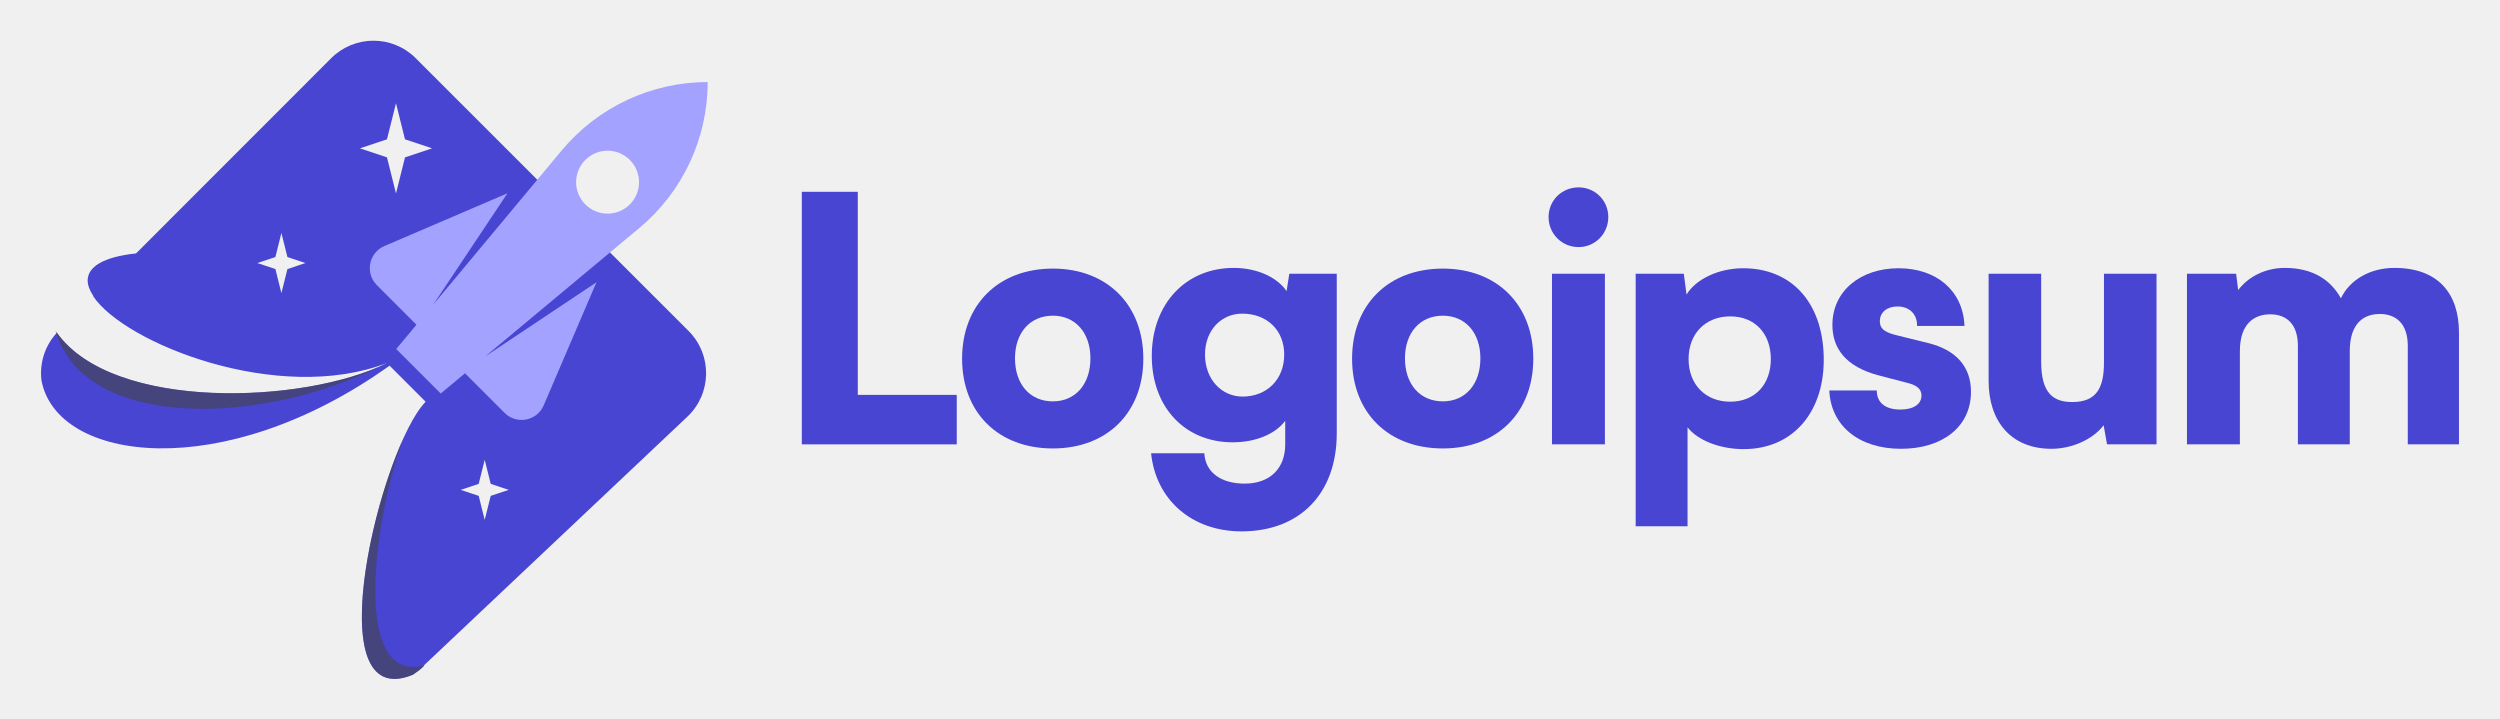
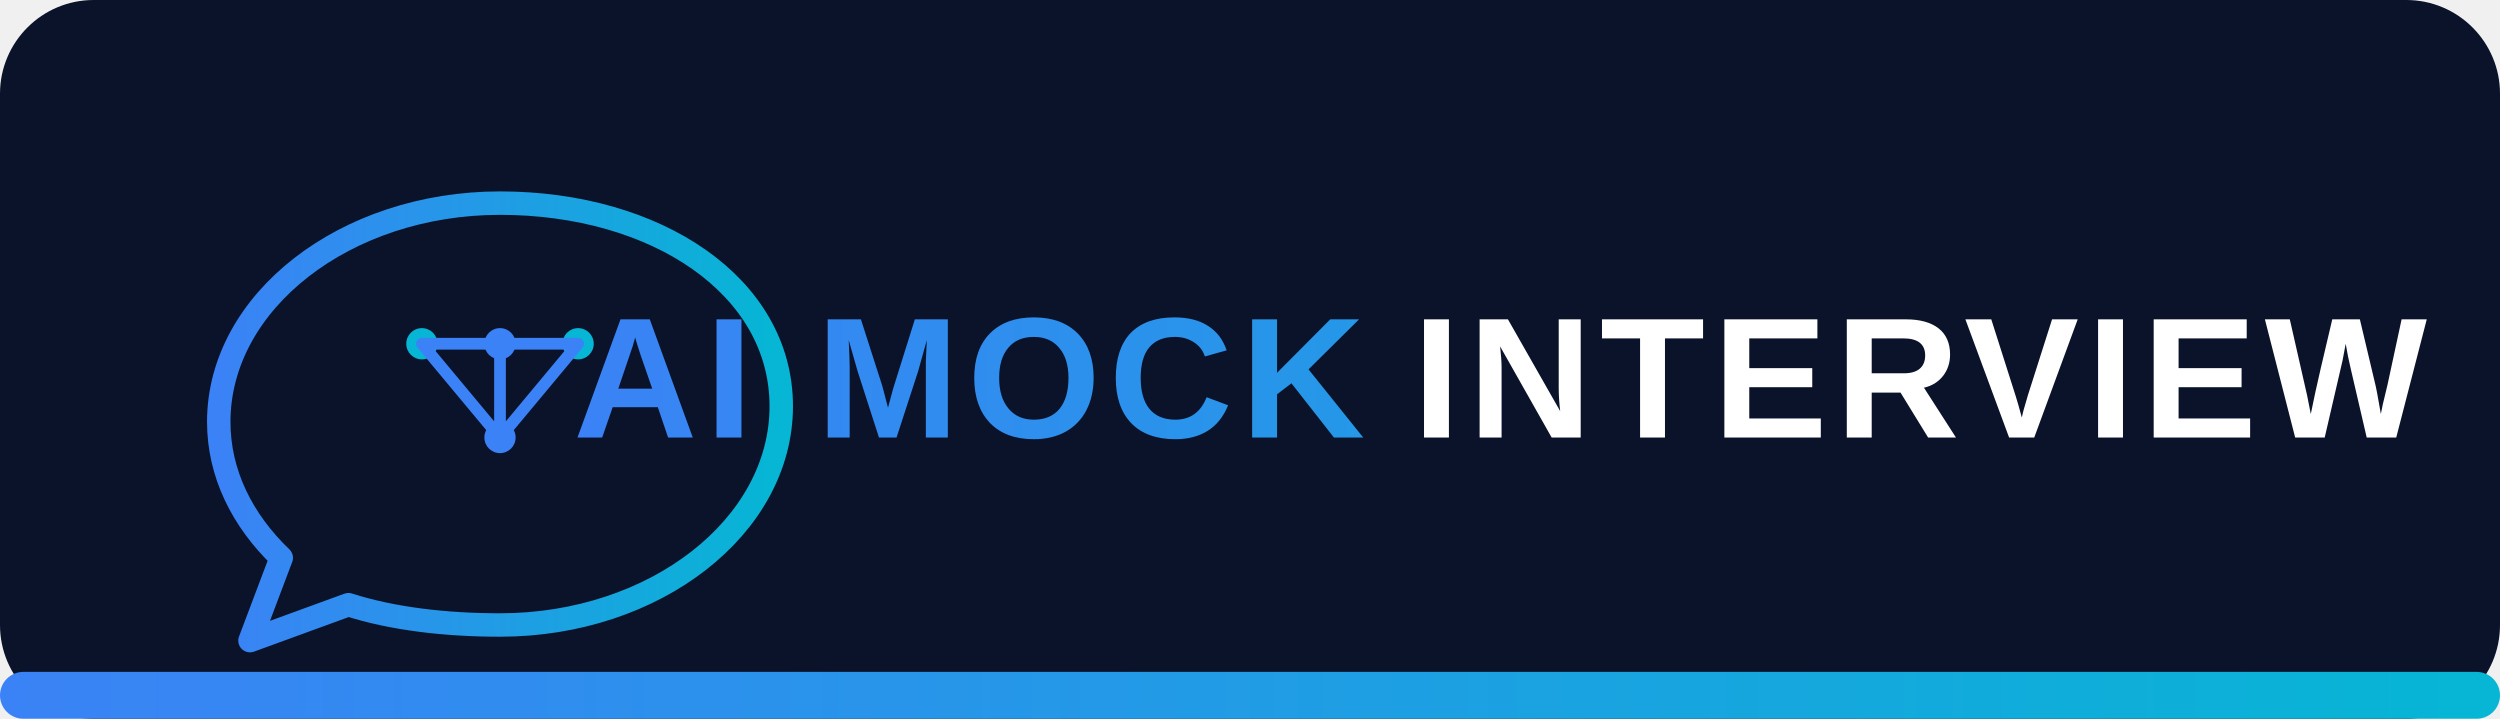
- <svg xmlns="http://www.w3.org/2000/svg" id="logo-33" width="160" height="46" viewBox="0 0 160 46" fill="none">
-   <path fill-rule="evenodd" clip-rule="evenodd" d="M26.605 3.724C25.111 2.231 22.689 2.232 21.196 3.725L8.735 16.192L8.724 16.189L8.685 16.193C8.701 16.201 8.717 16.208 8.733 16.216C6.547 16.445 5.619 17.102 5.609 17.946C5.613 18.259 5.741 18.598 5.978 18.95L5.966 18.962C7.954 21.959 17.799 25.913 24.764 23.234C19.544 25.844 7.25 26.361 3.64 21.294C2.855 22.142 2.527 23.257 2.651 24.328C3.605 29.585 14.269 31.02 24.933 23.402L27.241 25.71C24.369 28.66 20.128 45.797 26.43 43.18C26.58 43.079 26.707 42.988 26.879 42.857L27.16 42.592C27.144 42.596 27.128 42.6 27.112 42.604L43.992 26.668C45.559 25.188 45.595 22.706 44.07 21.183L26.605 3.724ZM24.766 8.917L25.343 6.61L25.92 8.917L27.651 9.494L25.92 10.071L25.343 12.379L24.766 10.071L23.036 9.494L24.766 8.917ZM17.625 16.451L18.01 14.912L18.395 16.451L19.549 16.835L18.395 17.22L18.01 18.759L17.625 17.22L16.472 16.835L17.625 16.451ZM31.021 29.428L30.637 30.966L29.483 31.351L30.637 31.735L31.021 33.274L31.406 31.735L32.56 31.351L31.406 30.966L31.021 29.428Z" class="ccustom" fill="#4845D2" />
-   <path d="M54.898 12.275H51.316V28.439H61.232V25.272H54.898V12.275Z" class="ccustom" fill="#4845D2" />
-   <path d="M61.574 22.956C61.574 26.407 63.89 28.701 67.384 28.701C70.857 28.701 73.173 26.407 73.173 22.956C73.173 19.505 70.857 17.19 67.384 17.19C63.89 17.19 61.574 19.505 61.574 22.956ZM64.96 22.934C64.96 21.296 65.921 20.204 67.384 20.204C68.826 20.204 69.787 21.296 69.787 22.934C69.787 24.595 68.826 25.687 67.384 25.687C65.921 25.687 64.96 24.595 64.96 22.934Z" class="ccustom" fill="#4845D2" />
-   <path d="M73.714 22.782C73.714 26.08 75.854 28.308 78.89 28.308C80.354 28.308 81.621 27.783 82.254 26.932V28.439C82.254 29.946 81.315 30.951 79.655 30.951C78.169 30.951 77.143 30.252 77.077 29.007H73.67C73.976 31.999 76.291 34.008 79.458 34.008C83.193 34.008 85.552 31.584 85.552 27.74V17.518H82.516L82.341 18.631C81.73 17.736 80.441 17.146 78.956 17.146C75.898 17.146 73.714 19.44 73.714 22.782ZM77.121 22.694C77.121 21.122 78.17 20.073 79.502 20.073C81.053 20.073 82.189 21.1 82.189 22.694C82.189 24.289 81.075 25.381 79.524 25.381C78.191 25.381 77.121 24.289 77.121 22.694Z" class="ccustom" fill="#4845D2" />
-   <path d="M86.533 22.956C86.533 26.407 88.848 28.701 92.343 28.701C95.816 28.701 98.131 26.407 98.131 22.956C98.131 19.505 95.816 17.19 92.343 17.19C88.848 17.19 86.533 19.505 86.533 22.956ZM89.918 22.934C89.918 21.296 90.879 20.204 92.343 20.204C93.784 20.204 94.745 21.296 94.745 22.934C94.745 24.595 93.784 25.687 92.343 25.687C90.879 25.687 89.918 24.595 89.918 22.934Z" class="ccustom" fill="#4845D2" />
-   <path d="M101.031 15.814C102.079 15.814 102.931 14.962 102.931 13.892C102.931 12.822 102.079 11.992 101.031 11.992C99.961 11.992 99.109 12.822 99.109 13.892C99.109 14.962 99.961 15.814 101.031 15.814ZM99.327 28.439H102.713V17.518H99.327V28.439Z" class="ccustom" fill="#4845D2" />
-   <path d="M104.683 33.681H108.003V27.347C108.637 28.177 110.078 28.744 111.586 28.744C114.84 28.744 116.806 26.255 116.718 22.803C116.631 19.287 114.6 17.168 111.564 17.168C110.013 17.168 108.55 17.845 107.938 18.85L107.763 17.518H104.683V33.681ZM108.069 22.978C108.069 21.34 109.161 20.248 110.734 20.248C112.328 20.248 113.333 21.362 113.333 22.978C113.333 24.595 112.328 25.708 110.734 25.708C109.161 25.708 108.069 24.616 108.069 22.978Z" class="ccustom" fill="#4845D2" />
-   <path d="M117.077 24.988C117.164 27.194 118.912 28.723 121.664 28.723C124.307 28.723 126.142 27.325 126.142 25.075C126.142 23.459 125.18 22.388 123.389 21.952L121.445 21.471C120.746 21.296 120.31 21.122 120.31 20.554C120.31 19.986 120.768 19.614 121.445 19.614C122.21 19.614 122.712 20.117 122.69 20.86H125.727C125.639 18.588 123.914 17.168 121.511 17.168C119.086 17.168 117.274 18.61 117.274 20.794C117.274 22.257 118.082 23.459 120.244 24.027L122.166 24.529C122.734 24.682 122.974 24.944 122.974 25.315C122.974 25.861 122.472 26.211 121.62 26.211C120.637 26.211 120.113 25.752 120.113 24.988H117.077Z" class="ccustom" fill="#4845D2" />
-   <path d="M131.29 28.723C132.623 28.723 133.955 28.111 134.632 27.215L134.851 28.439H138.018V17.518H134.654V23.197C134.654 24.835 134.173 25.73 132.623 25.73C131.421 25.73 130.635 25.184 130.635 23.153V17.518H127.271V24.376C127.271 26.975 128.713 28.723 131.29 28.723Z" class="ccustom" fill="#4845D2" />
-   <path d="M143.352 28.439V22.476C143.352 20.641 144.335 20.117 145.296 20.117C146.366 20.117 147.065 20.772 147.065 22.126V28.439H150.385V22.476C150.385 20.619 151.346 20.095 152.307 20.095C153.377 20.095 154.098 20.75 154.098 22.126V28.439H157.375V21.296C157.375 18.806 156.064 17.146 153.246 17.146C151.674 17.146 150.385 17.911 149.817 19.09C149.162 17.911 148.026 17.146 146.213 17.146C145.012 17.146 143.898 17.692 143.243 18.566L143.112 17.518H139.966V28.439H143.352Z" class="ccustom" fill="#4845D2" />
-   <path fill-rule="evenodd" clip-rule="evenodd" d="M45.292 5.251C41.683 5.251 38.261 6.854 35.95 9.626L27.732 19.489L32.477 12.37L24.599 15.747C23.599 16.175 23.348 17.479 24.118 18.249L26.653 20.784L25.358 22.337L28.206 25.185L29.759 23.89L32.294 26.425C33.064 27.195 34.368 26.944 34.796 25.944L38.173 18.066L31.054 22.812L40.917 14.592C43.689 12.282 45.292 8.86 45.292 5.251ZM37.461 13.082C38.247 13.869 39.522 13.869 40.309 13.082C41.095 12.296 41.095 11.021 40.309 10.235C39.522 9.448 38.247 9.448 37.461 10.235C36.675 11.021 36.675 12.296 37.461 13.082Z" class="ccompli2" fill="#A3A2FF" />
-   <path opacity="0.6" d="M3.548 21.161C5.433 27.621 16.897 27.284 24.761 23.235C19.495 25.866 7.037 26.369 3.548 21.161Z" fill="#424242" />
-   <path opacity="0.6" d="M26.43 43.18C21.119 45.385 23.296 33.565 25.83 28.024C23.983 32.949 22.405 43.804 27.16 42.592L26.879 42.857C26.707 42.988 26.58 43.079 26.43 43.18Z" fill="#424242" />
+ <svg xmlns="http://www.w3.org/2000/svg" width="160" height="46" viewBox="0 0 160 46">
+   <defs>
+     <linearGradient id="aiGrad" x1="0%" y1="0%" x2="100%" y2="0%">
+       <stop offset="0%" stop-color="#3b82f6" />
+       <stop offset="100%" stop-color="#06b6d4" />
+     </linearGradient>
+   </defs>
+   <rect width="160" height="46" fill="#0B132B" rx="6" />
+   <g transform="translate(12, 11)" fill="none" stroke="url(#aiGrad)" stroke-width="1.5">
+     <path d="M20 2C10.1 2 2 8.3 2 16c0 3.3 1.5 6.3 4 8.7L4 30l6.3-2.3C13.1 28.6 16.5 29 20 29c9.9 0 18-6.3 18-14S30 2 20 2z" stroke-linecap="round" stroke-linejoin="round" />
+     <circle cx="15" cy="11" r="1" fill="#06b6d4" stroke="none" />
+     <circle cx="20" cy="11" r="1" fill="#3b82f6" stroke="none" />
+     <circle cx="25" cy="11" r="1" fill="#06b6d4" stroke="none" />
+     <circle cx="20" cy="17" r="1" fill="#3b82f6" stroke="none" />
+     <path d="M15 11 L20 11 M20 11 L25 11 M15 11 L20 17 M25 11 L20 17 M20 11 L20 17" stroke="#3b82f6" stroke-width="0.75" stroke-linecap="round" />
+   </g>
+   <text x="96" y="28" font-family="Arial, sans-serif" font-size="11" font-weight="bold" text-anchor="middle" letter-spacing="0.5">
+     <tspan fill="url(#aiGrad)">AI MOCK </tspan>
+     <tspan fill="#FFFFFF">INTERVIEW</tspan>
+   </text>
+   <rect x="0" y="43" width="160" height="3" fill="url(#aiGrad)" rx="1.5" />
</svg>
